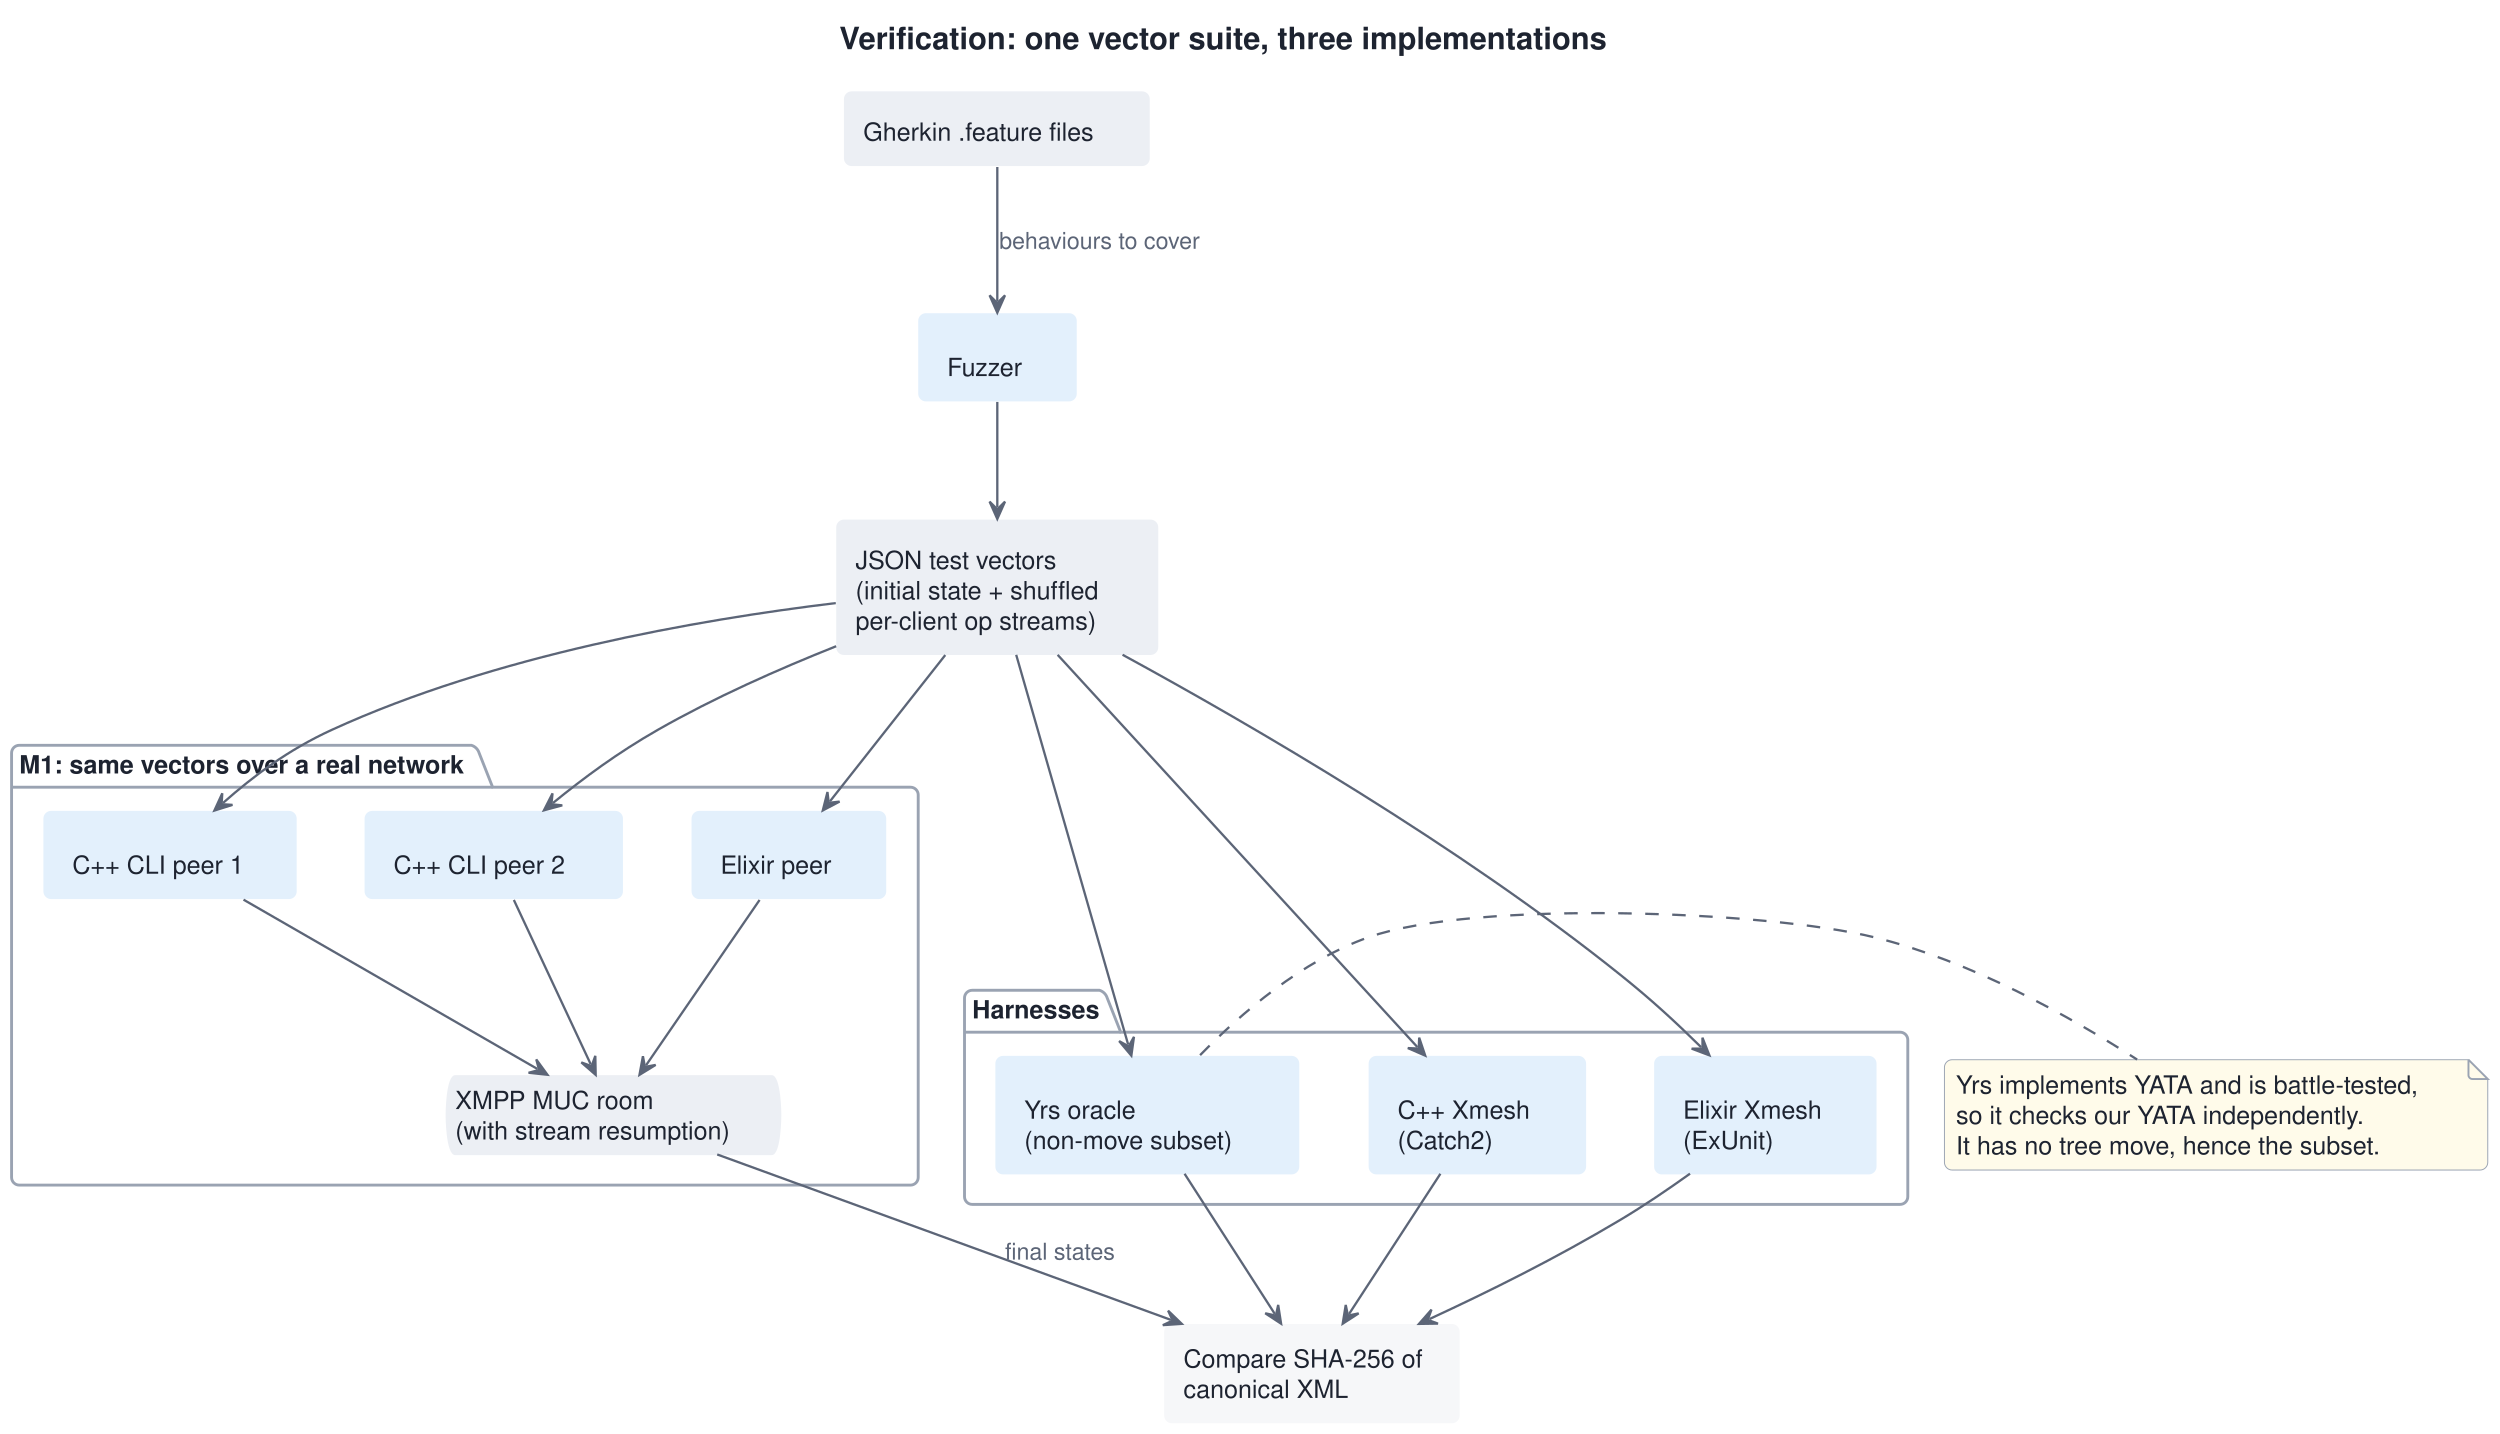
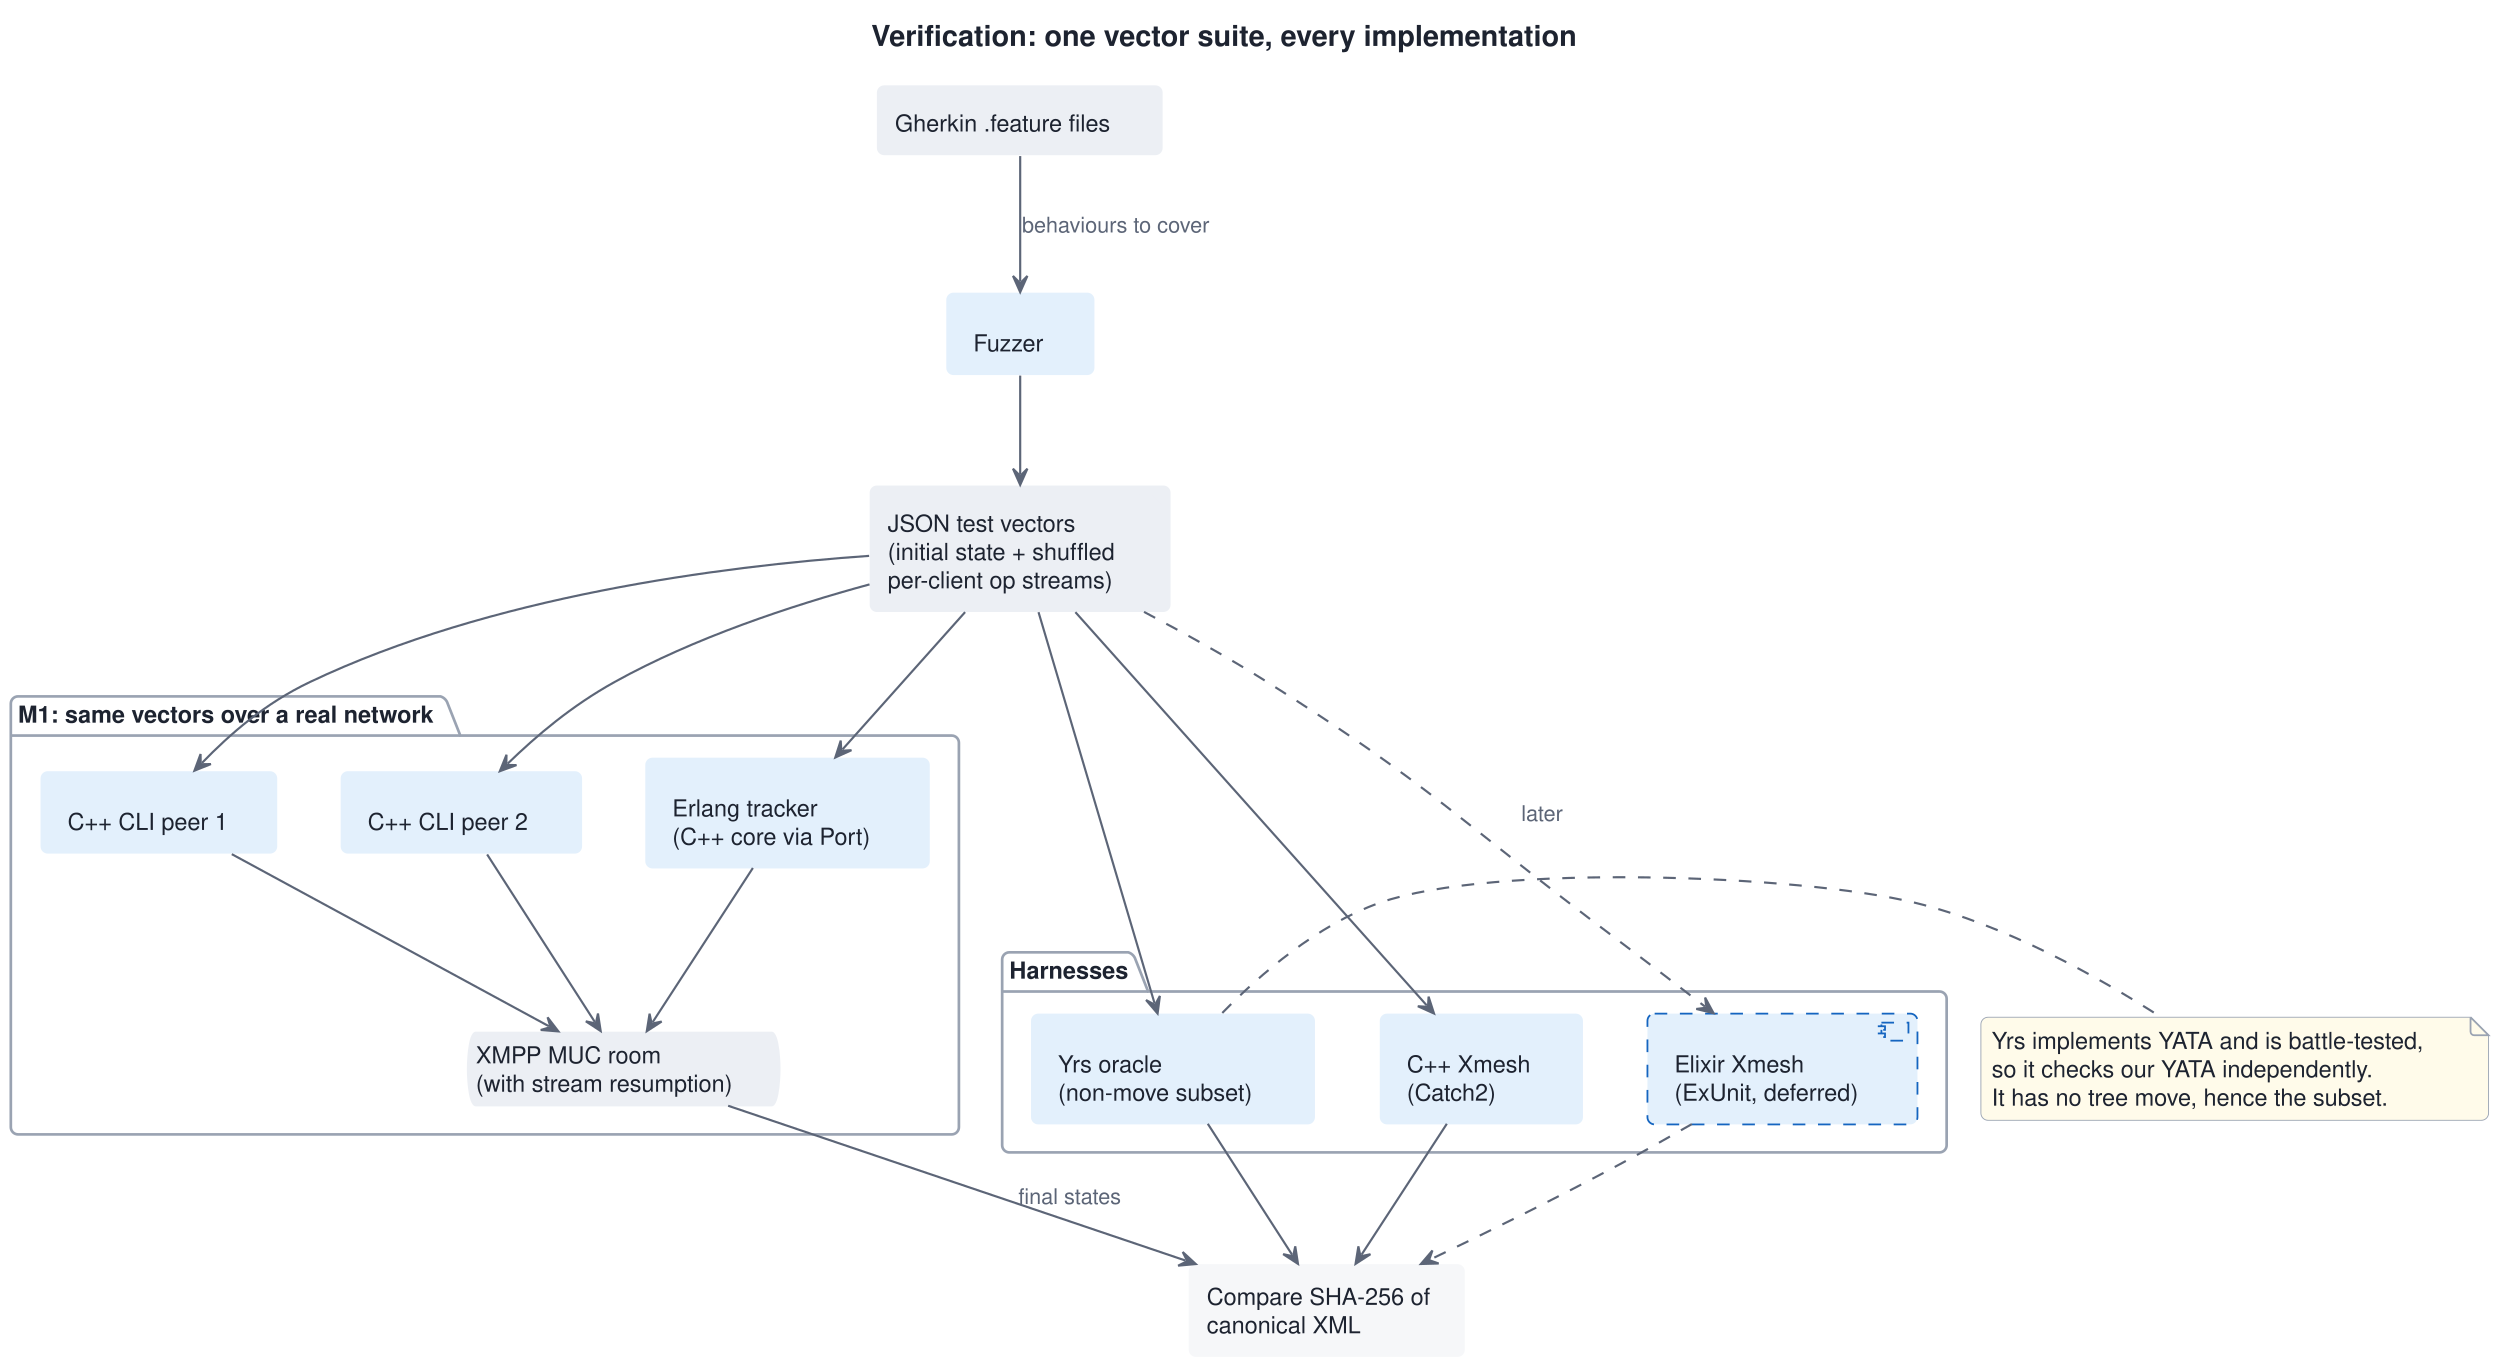
- <svg xmlns="http://www.w3.org/2000/svg" contentStyleType="text/css" data-diagram-type="DESCRIPTION" height="743px" preserveAspectRatio="none" style="width:1296px;height:743px;" version="1.1" viewBox="0 0 1296 743" width="1296px" zoomAndPan="magnify">
+ <svg xmlns="http://www.w3.org/2000/svg" contentStyleType="text/css" data-diagram-type="DESCRIPTION" height="758px" preserveAspectRatio="none" style="width:1387px;height:758px;" version="1.1" viewBox="0 0 1387 758" width="1387px" zoomAndPan="magnify">
  <defs />
  <g>
    <g class="title" data-source-line="2">
-       <text fill="#1D2330" font-family="Helvetica" font-size="16" font-weight="bold" lengthAdjust="spacing" textLength="412.477" x="435.089" y="25.5">Verification: one vector suite, three implementations</text>
+       <text fill="#1D2330" font-family="Helvetica" font-size="16" font-weight="bold" lengthAdjust="spacing" textLength="406.922" x="483.366" y="25.5">Verification: one vector suite, every implementation</text>
    </g>
    <g class="cluster" data-entity="Harnesses" data-source-line="8" data-uid="ent0005" id="cluster_Harnesses">
-       <path d="M504,513.359 L569.977,513.359 A6,6 0 0 1 573.977,517.359 L580.977,535.089 L985,535.089 A4,4 0 0 1 989,539.089 L989,620.359 A4,4 0 0 1 985,624.359 L504,624.359 A4,4 0 0 1 500,620.359 L500,517.359 A4,4 0 0 1 504,513.359" fill="none" style="stroke:#9AA3B2;stroke-width:1.5;" />
-       <line style="stroke:#9AA3B2;stroke-width:1.5;" x1="500" x2="580.977" y1="535.089" y2="535.089" />
-       <text fill="#1D2330" font-family="Helvetica" font-size="13" font-weight="bold" lengthAdjust="spacing" textLength="67.977" x="504" y="527.953">Harnesses</text>
+       <path d="M560,528.359 L625.977,528.359 A6,6 0 0 1 629.977,532.359 L636.977,550.089 L1076,550.089 A4,4 0 0 1 1080,554.089 L1080,635.359 A4,4 0 0 1 1076,639.359 L560,639.359 A4,4 0 0 1 556,635.359 L556,532.359 A4,4 0 0 1 560,528.359" fill="none" style="stroke:#9AA3B2;stroke-width:1.5;" />
+       <line style="stroke:#9AA3B2;stroke-width:1.5;" x1="556" x2="636.977" y1="550.089" y2="550.089" />
+       <text fill="#1D2330" font-family="Helvetica" font-size="13" font-weight="bold" lengthAdjust="spacing" textLength="67.977" x="560" y="542.953">Harnesses</text>
    </g>
    <g class="cluster" data-entity="M1. same vectors over a real network" data-source-line="25" data-uid="ent0018" id="cluster_M1. same vectors over a real network">
-       <path d="M10,386.359 L244.38,386.359 A6,6 0 0 1 248.38,390.359 L255.38,408.089 L472,408.089 A4,4 0 0 1 476,412.089 L476,610.359 A4,4 0 0 1 472,614.359 L10,614.359 A4,4 0 0 1 6,610.359 L6,390.359 A4,4 0 0 1 10,386.359" fill="none" style="stroke:#9AA3B2;stroke-width:1.5;" />
+       <path d="M10,386.359 L244.38,386.359 A6,6 0 0 1 248.38,390.359 L255.38,408.089 L528,408.089 A4,4 0 0 1 532,412.089 L532,625.359 A4,4 0 0 1 528,629.359 L10,629.359 A4,4 0 0 1 6,625.359 L6,390.359 A4,4 0 0 1 10,386.359" fill="none" style="stroke:#9AA3B2;stroke-width:1.5;" />
      <line style="stroke:#9AA3B2;stroke-width:1.5;" x1="6" x2="255.38" y1="408.089" y2="408.089" />
      <text fill="#1D2330" font-family="Helvetica" font-size="13" font-weight="bold" lengthAdjust="spacing" textLength="236.38" x="10" y="400.953">M1: same vectors over a real network</text>
    </g>
    <g class="entity" data-entity="cpp" data-source-line="9" data-uid="ent0006" id="entity_cpp">
-       <rect fill="#E3F0FC" height="61.459" rx="4" ry="4" width="112.738" x="709.5" y="547.359" />
-       <rect fill="#E3F0FC" height="10" width="15" x="802.238" y="552.359" />
-       <rect fill="#E3F0FC" height="2" width="4" x="800.238" y="554.359" />
-       <rect fill="#E3F0FC" height="2" width="4" x="800.238" y="558.359" />
-       <text fill="#1D2330" font-family="Helvetica" font-size="13" lengthAdjust="spacing" textLength="72.738" x="724.5" y="579.953">C++ Xmesh</text>
-       <text fill="#1D2330" font-family="Helvetica" font-size="13" lengthAdjust="spacing" textLength="53.574" x="724.5" y="595.683">(Catch2)</text>
+       <rect fill="#E3F0FC" height="61.459" rx="4" ry="4" width="112.738" x="765.5" y="562.359" />
+       <rect fill="#E3F0FC" height="10" width="15" x="858.238" y="567.359" />
+       <rect fill="#E3F0FC" height="2" width="4" x="856.238" y="569.359" />
+       <rect fill="#E3F0FC" height="2" width="4" x="856.238" y="573.359" />
+       <text fill="#1D2330" font-family="Helvetica" font-size="13" lengthAdjust="spacing" textLength="72.738" x="780.5" y="594.953">C++ Xmesh</text>
+       <text fill="#1D2330" font-family="Helvetica" font-size="13" lengthAdjust="spacing" textLength="53.574" x="780.5" y="610.683">(Catch2)</text>
    </g>
    <g class="entity" data-entity="ex" data-source-line="10" data-uid="ent0007" id="entity_ex">
-       <rect fill="#E3F0FC" height="61.459" rx="4" ry="4" width="115.29" x="857.5" y="547.359" />
-       <rect fill="#E3F0FC" height="10" width="15" x="952.79" y="552.359" />
-       <rect fill="#E3F0FC" height="2" width="4" x="950.79" y="554.359" />
-       <rect fill="#E3F0FC" height="2" width="4" x="950.79" y="558.359" />
-       <text fill="#1D2330" font-family="Helvetica" font-size="13" lengthAdjust="spacing" textLength="75.29" x="872.5" y="579.953">Elixir Xmesh</text>
-       <text fill="#1D2330" font-family="Helvetica" font-size="13" lengthAdjust="spacing" textLength="49.15" x="872.5" y="595.683">(ExUnit)</text>
+       <rect fill="#E3F0FC" height="61.459" rx="4" ry="4" style="stroke:#1565C0;stroke-width:1;stroke-dasharray:7,7;" width="149.808" x="914" y="562.359" />
+       <rect fill="#E3F0FC" height="10" style="stroke:#1565C0;stroke-width:1;stroke-dasharray:7,7;" width="15" x="1043.808" y="567.359" />
+       <rect fill="#E3F0FC" height="2" style="stroke:#1565C0;stroke-width:1;stroke-dasharray:7,7;" width="4" x="1041.808" y="569.359" />
+       <rect fill="#E3F0FC" height="2" style="stroke:#1565C0;stroke-width:1;stroke-dasharray:7,7;" width="4" x="1041.808" y="573.359" />
+       <text fill="#1D2330" font-family="Helvetica" font-size="13" lengthAdjust="spacing" textLength="75.29" x="929" y="594.953">Elixir Xmesh</text>
+       <text fill="#1D2330" font-family="Helvetica" font-size="13" lengthAdjust="spacing" textLength="109.808" x="929" y="610.683">(ExUnit, deferred)</text>
    </g>
    <g class="entity" data-entity="yrs" data-source-line="11" data-uid="ent0008" id="entity_yrs">
-       <rect fill="#E3F0FC" height="61.459" rx="4" ry="4" width="157.546" x="516" y="547.359" />
-       <rect fill="#E3F0FC" height="10" width="15" x="653.546" y="552.359" />
-       <rect fill="#E3F0FC" height="2" width="4" x="651.546" y="554.359" />
-       <rect fill="#E3F0FC" height="2" width="4" x="651.546" y="558.359" />
-       <text fill="#1D2330" font-family="Helvetica" font-size="13" lengthAdjust="spacing" textLength="62.378" x="531" y="579.953">Yrs oracle</text>
-       <text fill="#1D2330" font-family="Helvetica" font-size="13" lengthAdjust="spacing" textLength="117.546" x="531" y="595.683">(non-move subset)</text>
+       <rect fill="#E3F0FC" height="61.459" rx="4" ry="4" width="157.546" x="572" y="562.359" />
+       <rect fill="#E3F0FC" height="10" width="15" x="709.546" y="567.359" />
+       <rect fill="#E3F0FC" height="2" width="4" x="707.546" y="569.359" />
+       <rect fill="#E3F0FC" height="2" width="4" x="707.546" y="573.359" />
+       <text fill="#1D2330" font-family="Helvetica" font-size="13" lengthAdjust="spacing" textLength="62.378" x="587" y="594.953">Yrs oracle</text>
+       <text fill="#1D2330" font-family="Helvetica" font-size="13" lengthAdjust="spacing" textLength="117.546" x="587" y="610.683">(non-move subset)</text>
    </g>
    <g class="entity" data-entity="p1" data-source-line="26" data-uid="ent0019" id="entity_p1">
-       <rect fill="#E3F0FC" height="45.73" rx="4" ry="4" width="131.305" x="22.5" y="420.359" />
-       <rect fill="#E3F0FC" height="10" width="15" x="133.805" y="425.359" />
-       <rect fill="#E3F0FC" height="2" width="4" x="131.805" y="427.359" />
-       <rect fill="#E3F0FC" height="2" width="4" x="131.805" y="431.359" />
-       <text fill="#1D2330" font-family="Helvetica" font-size="13" lengthAdjust="spacing" textLength="91.305" x="37.5" y="452.953">C++ CLI peer 1</text>
+       <rect fill="#E3F0FC" height="45.73" rx="4" ry="4" width="131.305" x="22.5" y="427.859" />
+       <rect fill="#E3F0FC" height="10" width="15" x="133.805" y="432.859" />
+       <rect fill="#E3F0FC" height="2" width="4" x="131.805" y="434.859" />
+       <rect fill="#E3F0FC" height="2" width="4" x="131.805" y="438.859" />
+       <text fill="#1D2330" font-family="Helvetica" font-size="13" lengthAdjust="spacing" textLength="91.305" x="37.5" y="460.453">C++ CLI peer 1</text>
    </g>
    <g class="entity" data-entity="p2" data-source-line="27" data-uid="ent0020" id="entity_p2">
-       <rect fill="#E3F0FC" height="45.73" rx="4" ry="4" width="133.945" x="189" y="420.359" />
-       <rect fill="#E3F0FC" height="10" width="15" x="302.945" y="425.359" />
-       <rect fill="#E3F0FC" height="2" width="4" x="300.945" y="427.359" />
-       <rect fill="#E3F0FC" height="2" width="4" x="300.945" y="431.359" />
-       <text fill="#1D2330" font-family="Helvetica" font-size="13" lengthAdjust="spacing" textLength="93.945" x="204" y="452.953">C++ CLI peer 2</text>
+       <rect fill="#E3F0FC" height="45.73" rx="4" ry="4" width="133.945" x="189" y="427.859" />
+       <rect fill="#E3F0FC" height="10" width="15" x="302.945" y="432.859" />
+       <rect fill="#E3F0FC" height="2" width="4" x="300.945" y="434.859" />
+       <rect fill="#E3F0FC" height="2" width="4" x="300.945" y="438.859" />
+       <text fill="#1D2330" font-family="Helvetica" font-size="13" lengthAdjust="spacing" textLength="93.945" x="204" y="460.453">C++ CLI peer 2</text>
    </g>
    <g class="entity" data-entity="p3" data-source-line="28" data-uid="ent0021" id="entity_p3">
-       <rect fill="#E3F0FC" height="45.73" rx="4" ry="4" width="100.918" x="358.5" y="420.359" />
-       <rect fill="#E3F0FC" height="10" width="15" x="439.418" y="425.359" />
-       <rect fill="#E3F0FC" height="2" width="4" x="437.418" y="427.359" />
-       <rect fill="#E3F0FC" height="2" width="4" x="437.418" y="431.359" />
-       <text fill="#1D2330" font-family="Helvetica" font-size="13" lengthAdjust="spacing" textLength="60.919" x="373.5" y="452.953">Elixir peer</text>
+       <rect fill="#E3F0FC" height="61.459" rx="4" ry="4" width="157.844" x="358" y="420.359" />
+       <rect fill="#E3F0FC" height="10" width="15" x="495.844" y="425.359" />
+       <rect fill="#E3F0FC" height="2" width="4" x="493.844" y="427.359" />
+       <rect fill="#E3F0FC" height="2" width="4" x="493.844" y="431.359" />
+       <text fill="#1D2330" font-family="Helvetica" font-size="13" lengthAdjust="spacing" textLength="85.947" x="373" y="452.953">Erlang tracker</text>
+       <text fill="#1D2330" font-family="Helvetica" font-size="13" lengthAdjust="spacing" textLength="117.844" x="373" y="468.683">(C++ core via Port)</text>
    </g>
    <g class="entity" data-entity="room" data-source-line="29" data-uid="ent0022" id="entity_room">
-       <path d="M236,557.359 L400.045,557.359 C405.045,557.359 405.045,578.089 405.045,578.089 C405.045,578.089 405.045,598.818 400.045,598.818 L236,598.818 C231,598.818 231,578.089 231,578.089 C231,578.089 231,557.359 236,557.359" fill="#ECEFF4" />
-       <path d="M400.045,557.359 C395.045,557.359 395.045,578.089 395.045,578.089 C395.045,598.818 400.045,598.818 400.045,598.818" fill="none" />
-       <text fill="#1D2330" font-family="Helvetica" font-size="13" lengthAdjust="spacing" textLength="107.314" x="236" y="574.953">XMPP MUC room</text>
-       <text fill="#1D2330" font-family="Helvetica" font-size="13" lengthAdjust="spacing" textLength="154.045" x="236" y="590.683">(with stream resumption)</text>
+       <path d="M264,572.359 L428.045,572.359 C433.045,572.359 433.045,593.089 433.045,593.089 C433.045,593.089 433.045,613.818 428.045,613.818 L264,613.818 C259,613.818 259,593.089 259,593.089 C259,593.089 259,572.359 264,572.359" fill="#ECEFF4" />
+       <path d="M428.045,572.359 C423.045,572.359 423.045,593.089 423.045,593.089 C423.045,613.818 428.045,613.818 428.045,613.818" fill="none" />
+       <text fill="#1D2330" font-family="Helvetica" font-size="13" lengthAdjust="spacing" textLength="107.314" x="264" y="589.953">XMPP MUC room</text>
+       <text fill="#1D2330" font-family="Helvetica" font-size="13" lengthAdjust="spacing" textLength="154.045" x="264" y="605.683">(with stream resumption)</text>
    </g>
    <g class="entity" data-entity="feat" data-source-line="4" data-uid="ent0002" id="entity_feat">
-       <rect fill="#ECEFF4" height="38.73" rx="4" ry="4" width="158.534" x="437.5" y="47.359" />
-       <polygon fill="#ECEFF4" points="579.034,52.359,579.034,66.359,591.034,66.359,591.034,58.359,585.034,52.359,579.034,52.359" />
-       <line x1="585.034" x2="585.034" y1="52.359" y2="58.359" />
-       <line x1="591.034" x2="585.034" y1="58.359" y2="58.359" />
-       <text fill="#1D2330" font-family="Helvetica" font-size="13" lengthAdjust="spacing" textLength="128.534" x="447.5" y="72.953">Gherkin .feature files</text>
+       <rect fill="#ECEFF4" height="38.73" rx="4" ry="4" width="158.534" x="486.5" y="47.359" />
+       <polygon fill="#ECEFF4" points="628.034,52.359,628.034,66.359,640.034,66.359,640.034,58.359,634.034,52.359,628.034,52.359" />
+       <line x1="634.034" x2="634.034" y1="52.359" y2="58.359" />
+       <line x1="640.034" x2="634.034" y1="58.359" y2="58.359" />
+       <text fill="#1D2330" font-family="Helvetica" font-size="13" lengthAdjust="spacing" textLength="128.534" x="496.5" y="72.953">Gherkin .feature files</text>
    </g>
    <g class="entity" data-entity="fuzz" data-source-line="5" data-uid="ent0003" id="entity_fuzz">
-       <rect fill="#E3F0FC" height="45.73" rx="4" ry="4" width="82.193" x="476" y="162.359" />
-       <rect fill="#E3F0FC" height="10" width="15" x="538.193" y="167.359" />
-       <rect fill="#E3F0FC" height="2" width="4" x="536.193" y="169.359" />
-       <rect fill="#E3F0FC" height="2" width="4" x="536.193" y="173.359" />
-       <text fill="#1D2330" font-family="Helvetica" font-size="13" lengthAdjust="spacing" textLength="42.193" x="491" y="194.953">Fuzzer</text>
+       <rect fill="#E3F0FC" height="45.73" rx="4" ry="4" width="82.193" x="525" y="162.359" />
+       <rect fill="#E3F0FC" height="10" width="15" x="587.193" y="167.359" />
+       <rect fill="#E3F0FC" height="2" width="4" x="585.193" y="169.359" />
+       <rect fill="#E3F0FC" height="2" width="4" x="585.193" y="173.359" />
+       <text fill="#1D2330" font-family="Helvetica" font-size="13" lengthAdjust="spacing" textLength="42.193" x="540" y="194.953">Fuzzer</text>
    </g>
    <g class="entity" data-entity="vec" data-source-line="6" data-uid="ent0004" id="entity_vec">
-       <rect fill="#ECEFF4" height="70.189" rx="4" ry="4" width="166.932" x="433.5" y="269.359" />
-       <polygon fill="#ECEFF4" points="583.432,274.359,583.432,288.359,595.432,288.359,595.432,280.359,589.432,274.359,583.432,274.359" />
-       <line x1="589.432" x2="589.432" y1="274.359" y2="280.359" />
-       <line x1="595.432" x2="589.432" y1="280.359" y2="280.359" />
-       <text fill="#1D2330" font-family="Helvetica" font-size="13" lengthAdjust="spacing" textLength="111.871" x="443.5" y="294.953">JSON test vectors</text>
-       <text fill="#1D2330" font-family="Helvetica" font-size="13" lengthAdjust="spacing" textLength="136.932" x="443.5" y="310.683">(initial state + shuffled</text>
-       <text fill="#1D2330" font-family="Helvetica" font-size="13" lengthAdjust="spacing" textLength="136.595" x="443.5" y="326.412">per-client op streams)</text>
+       <rect fill="#ECEFF4" height="70.189" rx="4" ry="4" width="166.932" x="482.5" y="269.359" />
+       <polygon fill="#ECEFF4" points="632.432,274.359,632.432,288.359,644.432,288.359,644.432,280.359,638.432,274.359,632.432,274.359" />
+       <line x1="638.432" x2="638.432" y1="274.359" y2="280.359" />
+       <line x1="644.432" x2="638.432" y1="280.359" y2="280.359" />
+       <text fill="#1D2330" font-family="Helvetica" font-size="13" lengthAdjust="spacing" textLength="111.871" x="492.5" y="294.953">JSON test vectors</text>
+       <text fill="#1D2330" font-family="Helvetica" font-size="13" lengthAdjust="spacing" textLength="136.932" x="492.5" y="310.683">(initial state + shuffled</text>
+       <text fill="#1D2330" font-family="Helvetica" font-size="13" lengthAdjust="spacing" textLength="136.595" x="492.5" y="326.412">per-client op streams)</text>
    </g>
    <g class="entity" data-entity="cmp" data-source-line="14" data-uid="ent0009" id="entity_cmp">
-       <rect fill="#F6F7F9" height="51.459" rx="4" ry="4" width="153.174" x="603.5" y="686.359" />
-       <text fill="#1D2330" font-family="Helvetica" font-size="13" lengthAdjust="spacing" textLength="133.174" x="613.5" y="708.953">Compare SHA-256 of</text>
-       <text fill="#1D2330" font-family="Helvetica" font-size="13" lengthAdjust="spacing" textLength="90.524" x="613.5" y="724.683">canonical XML</text>
+       <rect fill="#F6F7F9" height="51.459" rx="4" ry="4" width="153.174" x="659.5" y="701.359" />
+       <text fill="#1D2330" font-family="Helvetica" font-size="13" lengthAdjust="spacing" textLength="133.174" x="669.5" y="723.953">Compare SHA-256 of</text>
+       <text fill="#1D2330" font-family="Helvetica" font-size="13" lengthAdjust="spacing" textLength="90.524" x="669.5" y="739.683">canonical XML</text>
    </g>
    <g class="entity" data-entity="GMN30" data-source-line="40" data-uid="ent0031" id="entity_GMN30">
-       <path d="M1008,553.359 L1008,602.548 A4,4 0 0 0 1012,606.548 L1285.654,606.548 A4,4 0 0 0 1289.654,602.548 L1289.654,559.359 L1279.654,549.359 L1012,549.359 A4,4 0 0 0 1008,553.359" fill="#FFFBEA" style="stroke:#9AA3B2;stroke-width:0.5;" />
-       <path d="M1279.654,549.359 L1279.654,557.359 A2,2 0 0 0 1281.654,559.359 L1289.654,559.359 L1279.654,549.359" fill="#FFFBEA" style="stroke:#9AA3B2;stroke-width:1;" />
-       <text fill="#1D2330" font-family="Helvetica" font-size="13" lengthAdjust="spacing" textLength="260.654" x="1014" y="566.953">Yrs implements YATA and is battle-tested,</text>
-       <text fill="#1D2330" font-family="Helvetica" font-size="13" lengthAdjust="spacing" textLength="231.245" x="1014" y="582.683">so it checks our YATA independently.</text>
-       <text fill="#1D2330" font-family="Helvetica" font-size="13" lengthAdjust="spacing" textLength="235.2" x="1014" y="598.412">It has no tree move, hence the subset.</text>
+       <path d="M1099,568.359 L1099,617.548 A4,4 0 0 0 1103,621.548 L1376.654,621.548 A4,4 0 0 0 1380.654,617.548 L1380.654,574.359 L1370.654,564.359 L1103,564.359 A4,4 0 0 0 1099,568.359" fill="#FFFBEA" style="stroke:#9AA3B2;stroke-width:0.5;" />
+       <path d="M1370.654,564.359 L1370.654,572.359 A2,2 0 0 0 1372.654,574.359 L1380.654,574.359 L1370.654,564.359" fill="#FFFBEA" style="stroke:#9AA3B2;stroke-width:1;" />
+       <text fill="#1D2330" font-family="Helvetica" font-size="13" lengthAdjust="spacing" textLength="260.654" x="1105" y="581.953">Yrs implements YATA and is battle-tested,</text>
+       <text fill="#1D2330" font-family="Helvetica" font-size="13" lengthAdjust="spacing" textLength="231.245" x="1105" y="597.683">so it checks our YATA independently.</text>
+       <text fill="#1D2330" font-family="Helvetica" font-size="13" lengthAdjust="spacing" textLength="235.2" x="1105" y="613.412">It has no tree move, hence the subset.</text>
    </g>
    <g class="link" data-entity-1="feat" data-entity-2="fuzz" data-source-line="16" data-uid="lnk10" id="link_feat_fuzz">
-       <path d="M517,86.579 C517,107.159 517,134.209 517,156.099" fill="none" id="feat-to-fuzz" style="stroke:#5C6577;stroke-width:1.2;" />
-       <polygon fill="#5C6577" points="517,162.099,521,153.099,517,157.099,513,153.099,517,162.099" style="stroke:#5C6577;stroke-width:1.2;" />
-       <text fill="#5C6577" font-family="Helvetica" font-size="12" lengthAdjust="spacing" textLength="113.15" x="518" y="128.984">behaviours to cover</text>
+       <path d="M566,86.579 C566,107.159 566,134.209 566,156.099" fill="none" id="feat-to-fuzz" style="stroke:#5C6577;stroke-width:1.2;" />
+       <polygon fill="#5C6577" points="566,162.099,570,153.099,566,157.099,562,153.099,566,162.099" style="stroke:#5C6577;stroke-width:1.2;" />
+       <text fill="#5C6577" font-family="Helvetica" font-size="12" lengthAdjust="spacing" textLength="113.15" x="567" y="128.984">behaviours to cover</text>
    </g>
    <g class="link" data-entity-1="fuzz" data-entity-2="vec" data-source-line="17" data-uid="lnk11" id="link_fuzz_vec">
-       <path d="M517,208.369 C517,225.449 517,243.429 517,263.029" fill="none" id="fuzz-to-vec" style="stroke:#5C6577;stroke-width:1.2;" />
-       <polygon fill="#5C6577" points="517,269.029,521,260.029,517,264.029,513,260.029,517,269.029" style="stroke:#5C6577;stroke-width:1.2;" />
+       <path d="M566,208.369 C566,225.449 566,243.429 566,263.029" fill="none" id="fuzz-to-vec" style="stroke:#5C6577;stroke-width:1.2;" />
+       <polygon fill="#5C6577" points="566,269.029,570,260.029,566,264.029,562,260.029,566,269.029" style="stroke:#5C6577;stroke-width:1.2;" />
    </g>
    <g class="link" data-entity-1="vec" data-entity-2="cpp" data-source-line="18" data-uid="lnk12" id="link_vec_cpp">
-       <path d="M548.28,339.469 C597.53,393.159 688.235,492.067 734.785,542.827" fill="none" id="vec-to-cpp" style="stroke:#5C6577;stroke-width:1.2;" />
-       <polygon fill="#5C6577" points="738.84,547.249,735.705,537.913,735.461,543.564,729.809,543.32,738.84,547.249" style="stroke:#5C6577;stroke-width:1.2;" />
+       <path d="M596.63,339.629 C647.32,396.369 743.833,504.375 791.593,557.835" fill="none" id="vec-to-cpp" style="stroke:#5C6577;stroke-width:1.2;" />
+       <polygon fill="#5C6577" points="795.59,562.309,792.577,552.933,792.259,558.581,786.611,558.263,795.59,562.309" style="stroke:#5C6577;stroke-width:1.2;" />
    </g>
    <g class="link" data-entity-1="vec" data-entity-2="ex" data-source-line="19" data-uid="lnk13" id="link_vec_ex">
-       <path d="M581.93,339.429 C649.41,376.209 756.61,438.559 840,505.359 C856.01,518.179 868.359,529.545 881.879,542.885" fill="none" id="vec-to-ex" style="stroke:#5C6577;stroke-width:1.2;" />
-       <polygon fill="#5C6577" points="886.15,547.099,882.553,537.931,882.591,543.588,876.934,543.625,886.15,547.099" style="stroke:#5C6577;stroke-width:1.2;" />
+       <path d="M634.7,339.479 C656.88,351.149 681.33,364.719 703,378.359 C793.12,435.099 810.89,456.349 896,520.359 C914.07,533.949 929.2,545.534 945.93,558.444" fill="none" id="vec-to-ex" style="stroke:#5C6577;stroke-width:1.2;stroke-dasharray:7,7;" />
+       <polygon fill="#5C6577" points="950.68,562.109,945.999,553.444,946.721,559.055,941.111,559.778,950.68,562.109" style="stroke:#5C6577;stroke-width:1.2;" />
+       <text fill="#5C6577" font-family="Helvetica" font-size="12" lengthAdjust="spacing" textLength="25.084" x="844" y="455.484">later</text>
    </g>
    <g class="link" data-entity-1="vec" data-entity-2="yrs" data-source-line="20" data-uid="lnk14" id="link_vec_yrs">
-       <path d="M526.8,339.469 C542.23,393.159 570.254,490.723 584.834,541.483" fill="none" id="vec-to-yrs" style="stroke:#5C6577;stroke-width:1.2;" />
-       <polygon fill="#5C6577" points="586.49,547.249,587.85,537.495,585.11,542.444,580.161,539.703,586.49,547.249" style="stroke:#5C6577;stroke-width:1.2;" />
+       <path d="M576.17,339.629 C593,396.369 624.663,503.097 640.524,556.557" fill="none" id="vec-to-yrs" style="stroke:#5C6577;stroke-width:1.2;" />
+       <polygon fill="#5C6577" points="642.23,562.309,643.505,552.543,640.808,557.516,635.835,554.819,642.23,562.309" style="stroke:#5C6577;stroke-width:1.2;" />
    </g>
    <g class="link" data-entity-1="cpp" data-entity-2="cmp" data-source-line="21" data-uid="lnk15" id="link_cpp_cmp">
-       <path d="M746.7,608.479 C731.45,631.889 713.687,659.163 699.337,681.173" fill="none" id="cpp-to-cmp" style="stroke:#5C6577;stroke-width:1.2;" />
-       <polygon fill="#5C6577" points="696.06,686.199,704.326,680.845,698.791,682.011,697.625,676.476,696.06,686.199" style="stroke:#5C6577;stroke-width:1.2;" />
+       <path d="M802.7,623.479 C787.45,646.889 769.687,674.163 755.337,696.173" fill="none" id="cpp-to-cmp" style="stroke:#5C6577;stroke-width:1.2;" />
+       <polygon fill="#5C6577" points="752.06,701.199,760.326,695.845,754.791,697.011,753.625,691.476,752.06,701.199" style="stroke:#5C6577;stroke-width:1.2;" />
    </g>
    <g class="link" data-entity-1="ex" data-entity-2="cmp" data-source-line="22" data-uid="lnk16" id="link_ex_cmp">
-       <path d="M876.11,608.419 C864.73,616.569 852.09,625.149 840,632.359 C806.39,652.409 772.365,669.289 741.045,683.789" fill="none" id="ex-to-cmp" style="stroke:#5C6577;stroke-width:1.2;" />
-       <polygon fill="#5C6577" points="735.6,686.309,745.448,686.158,740.137,684.209,742.087,678.898,735.6,686.309" style="stroke:#5C6577;stroke-width:1.2;" />
+       <path d="M938.66,623.629 C924.92,631.519 909.98,639.919 896,647.359 C860.49,666.259 825.203,683.621 793.733,698.671" fill="none" id="ex-to-cmp" style="stroke:#5C6577;stroke-width:1.2;stroke-dasharray:7,7;" />
+       <polygon fill="#5C6577" points="788.32,701.259,798.165,700.985,792.831,699.102,794.714,693.768,788.32,701.259" style="stroke:#5C6577;stroke-width:1.2;" />
    </g>
    <g class="link" data-entity-1="yrs" data-entity-2="cmp" data-source-line="23" data-uid="lnk17" id="link_yrs_cmp">
-       <path d="M614.08,608.479 C629.15,631.889 646.702,659.144 660.872,681.154" fill="none" id="yrs-to-cmp" style="stroke:#5C6577;stroke-width:1.2;" />
-       <polygon fill="#5C6577" points="664.12,686.199,662.611,676.467,661.413,681.995,655.885,680.797,664.12,686.199" style="stroke:#5C6577;stroke-width:1.2;" />
+       <path d="M670.08,623.479 C685.15,646.889 702.702,674.144 716.872,696.154" fill="none" id="yrs-to-cmp" style="stroke:#5C6577;stroke-width:1.2;" />
+       <polygon fill="#5C6577" points="720.12,701.199,718.611,691.467,717.413,696.995,711.885,695.797,720.12,701.199" style="stroke:#5C6577;stroke-width:1.2;" />
    </g>
    <g class="link" data-entity-1="vec" data-entity-2="p1" data-source-line="31" data-uid="lnk23" id="link_vec_p1">
-       <path d="M433.26,312.639 C361.32,321.299 256.18,339.779 172,378.359 C149.33,388.749 131.539,402.189 115.629,416.229" fill="none" id="vec-to-p1" style="stroke:#5C6577;stroke-width:1.2;" />
-       <polygon fill="#5C6577" points="111.13,420.199,120.525,417.243,114.879,416.891,115.231,411.245,111.13,420.199" style="stroke:#5C6577;stroke-width:1.2;" />
+       <path d="M482.19,308.389 C399.68,314.179 271.88,330.829 172,378.359 C147.1,390.209 127.81,407.045 112.05,423.275" fill="none" id="vec-to-p1" style="stroke:#5C6577;stroke-width:1.2;" />
+       <polygon fill="#5C6577" points="107.87,427.579,117.01,423.909,111.353,423.992,111.27,418.336,107.87,427.579" style="stroke:#5C6577;stroke-width:1.2;" />
    </g>
    <g class="link" data-entity-1="vec" data-entity-2="p2" data-source-line="32" data-uid="lnk24" id="link_vec_p2">
-       <path d="M433.47,334.999 C403.52,346.919 370.01,361.779 341,378.359 C319.99,390.369 302.884,403.063 286.634,416.283" fill="none" id="vec-to-p2" style="stroke:#5C6577;stroke-width:1.2;" />
-       <polygon fill="#5C6577" points="281.98,420.069,291.486,417.493,285.859,416.914,286.437,411.287,281.98,420.069" style="stroke:#5C6577;stroke-width:1.2;" />
+       <path d="M482.41,324.229 C438.62,336.119 385.08,353.899 341,378.359 C317.06,391.639 297.834,408.019 281.624,423.689" fill="none" id="vec-to-p2" style="stroke:#5C6577;stroke-width:1.2;" />
+       <polygon fill="#5C6577" points="277.31,427.859,286.561,424.48,280.905,424.384,281.001,418.728,277.31,427.859" style="stroke:#5C6577;stroke-width:1.2;" />
    </g>
    <g class="link" data-entity-1="vec" data-entity-2="p3" data-source-line="33" data-uid="lnk25" id="link_vec_p3">
-       <path d="M490.03,339.579 C470.16,364.779 447.424,393.617 430.244,415.417" fill="none" id="vec-to-p3" style="stroke:#5C6577;stroke-width:1.2;" />
-       <polygon fill="#5C6577" points="426.53,420.129,435.242,415.536,429.625,416.202,428.959,410.585,426.53,420.129" style="stroke:#5C6577;stroke-width:1.2;" />
+       <path d="M535.43,339.599 C513.52,364.139 488.316,392.374 467.416,415.784" fill="none" id="vec-to-p3" style="stroke:#5C6577;stroke-width:1.2;" />
+       <polygon fill="#5C6577" points="463.42,420.259,472.398,416.21,466.75,416.529,466.43,410.882,463.42,420.259" style="stroke:#5C6577;stroke-width:1.2;" />
    </g>
    <g class="link" data-entity-1="p1" data-entity-2="room" data-source-line="34" data-uid="lnk26" id="link_p1_room">
-       <path d="M126.24,466.389 C170.18,491.699 236.441,529.874 278.601,554.164" fill="none" id="p1-to-room" style="stroke:#5C6577;stroke-width:1.2;" />
-       <polygon fill="#5C6577" points="283.8,557.159,277.998,549.201,279.468,554.663,274.005,556.132,283.8,557.159" style="stroke:#5C6577;stroke-width:1.2;" />
+       <path d="M128.6,473.889 C178.41,500.919 256.827,543.467 304.527,569.357" fill="none" id="p1-to-room" style="stroke:#5C6577;stroke-width:1.2;" />
+       <polygon fill="#5C6577" points="309.8,572.219,303.798,564.411,305.406,569.834,299.982,571.442,309.8,572.219" style="stroke:#5C6577;stroke-width:1.2;" />
    </g>
    <g class="link" data-entity-1="p2" data-entity-2="room" data-source-line="35" data-uid="lnk27" id="link_p2_room">
-       <path d="M266.38,466.539 C278.24,491.879 294.918,527.535 306.257,551.775" fill="none" id="p2-to-room" style="stroke:#5C6577;stroke-width:1.2;" />
-       <polygon fill="#5C6577" points="308.8,557.209,308.609,547.362,306.681,552.681,301.363,550.752,308.8,557.209" style="stroke:#5C6577;stroke-width:1.2;" />
+       <path d="M270.26,474.039 C287.61,501.029 313.385,541.133 330.015,566.993" fill="none" id="p2-to-room" style="stroke:#5C6577;stroke-width:1.2;" />
+       <polygon fill="#5C6577" points="333.26,572.039,331.756,562.306,330.556,567.834,325.028,566.633,333.26,572.039" style="stroke:#5C6577;stroke-width:1.2;" />
    </g>
    <g class="link" data-entity-1="p3" data-entity-2="room" data-source-line="36" data-uid="lnk28" id="link_p3_room">
-       <path d="M393.77,466.539 C376.36,491.879 351.536,528.023 334.896,552.263" fill="none" id="p3-to-room" style="stroke:#5C6577;stroke-width:1.2;" />
-       <polygon fill="#5C6577" points="331.5,557.209,339.891,552.053,334.33,553.087,333.296,547.526,331.5,557.209" style="stroke:#5C6577;stroke-width:1.2;" />
+       <path d="M417.7,481.549 C399.96,508.839 377.429,543.498 362.099,567.088" fill="none" id="p3-to-room" style="stroke:#5C6577;stroke-width:1.2;" />
+       <polygon fill="#5C6577" points="358.83,572.119,367.088,566.753,361.555,567.927,360.38,562.393,358.83,572.119" style="stroke:#5C6577;stroke-width:1.2;" />
    </g>
    <g class="link" data-entity-1="room" data-entity-2="cmp" data-source-line="37" data-uid="lnk29" id="link_room_cmp">
-       <path d="M371.8,598.479 C435.91,621.859 537.433,658.874 606.993,684.234" fill="none" id="room-to-cmp" style="stroke:#5C6577;stroke-width:1.2;" />
-       <polygon fill="#5C6577" points="612.63,686.289,605.544,679.449,607.933,684.577,602.804,686.965,612.63,686.289" style="stroke:#5C6577;stroke-width:1.2;" />
-       <text fill="#5C6577" font-family="Helvetica" font-size="12" lengthAdjust="spacing" textLength="61.711" x="521" y="652.984">final states</text>
+       <path d="M403.97,613.479 C473.03,636.859 582.797,674.006 657.737,699.366" fill="none" id="room-to-cmp" style="stroke:#5C6577;stroke-width:1.2;" />
+       <polygon fill="#5C6577" points="663.42,701.289,656.177,694.615,658.684,699.687,653.613,702.193,663.42,701.289" style="stroke:#5C6577;stroke-width:1.2;" />
+       <text fill="#5C6577" font-family="Helvetica" font-size="12" lengthAdjust="spacing" textLength="61.711" x="565" y="667.984">final states</text>
    </g>
    <g class="link" data-entity-1="yrs" data-entity-2="GMN30" data-source-line="40" data-uid="lnk32" id="link_yrs_GMN30">
-       <path d="M622.13,546.989 C643.41,525.249 675.1,497.969 709.5,485.859 C764.42,466.529 914.93,472.069 971.5,485.859 C1021.58,498.069 1073.28,527.069 1107.88,549.269" fill="none" id="yrs-GMN30" style="stroke:#5C6577;stroke-width:1.2;stroke-dasharray:7,7;" />
+       <path d="M678.13,561.989 C699.41,540.249 731.1,512.969 765.5,500.859 C827.76,478.949 998.38,485.229 1062.5,500.859 C1112.58,513.069 1164.28,542.069 1198.88,564.269" fill="none" id="yrs-GMN30" style="stroke:#5C6577;stroke-width:1.2;stroke-dasharray:7,7;" />
    </g>
  </g>
</svg>
